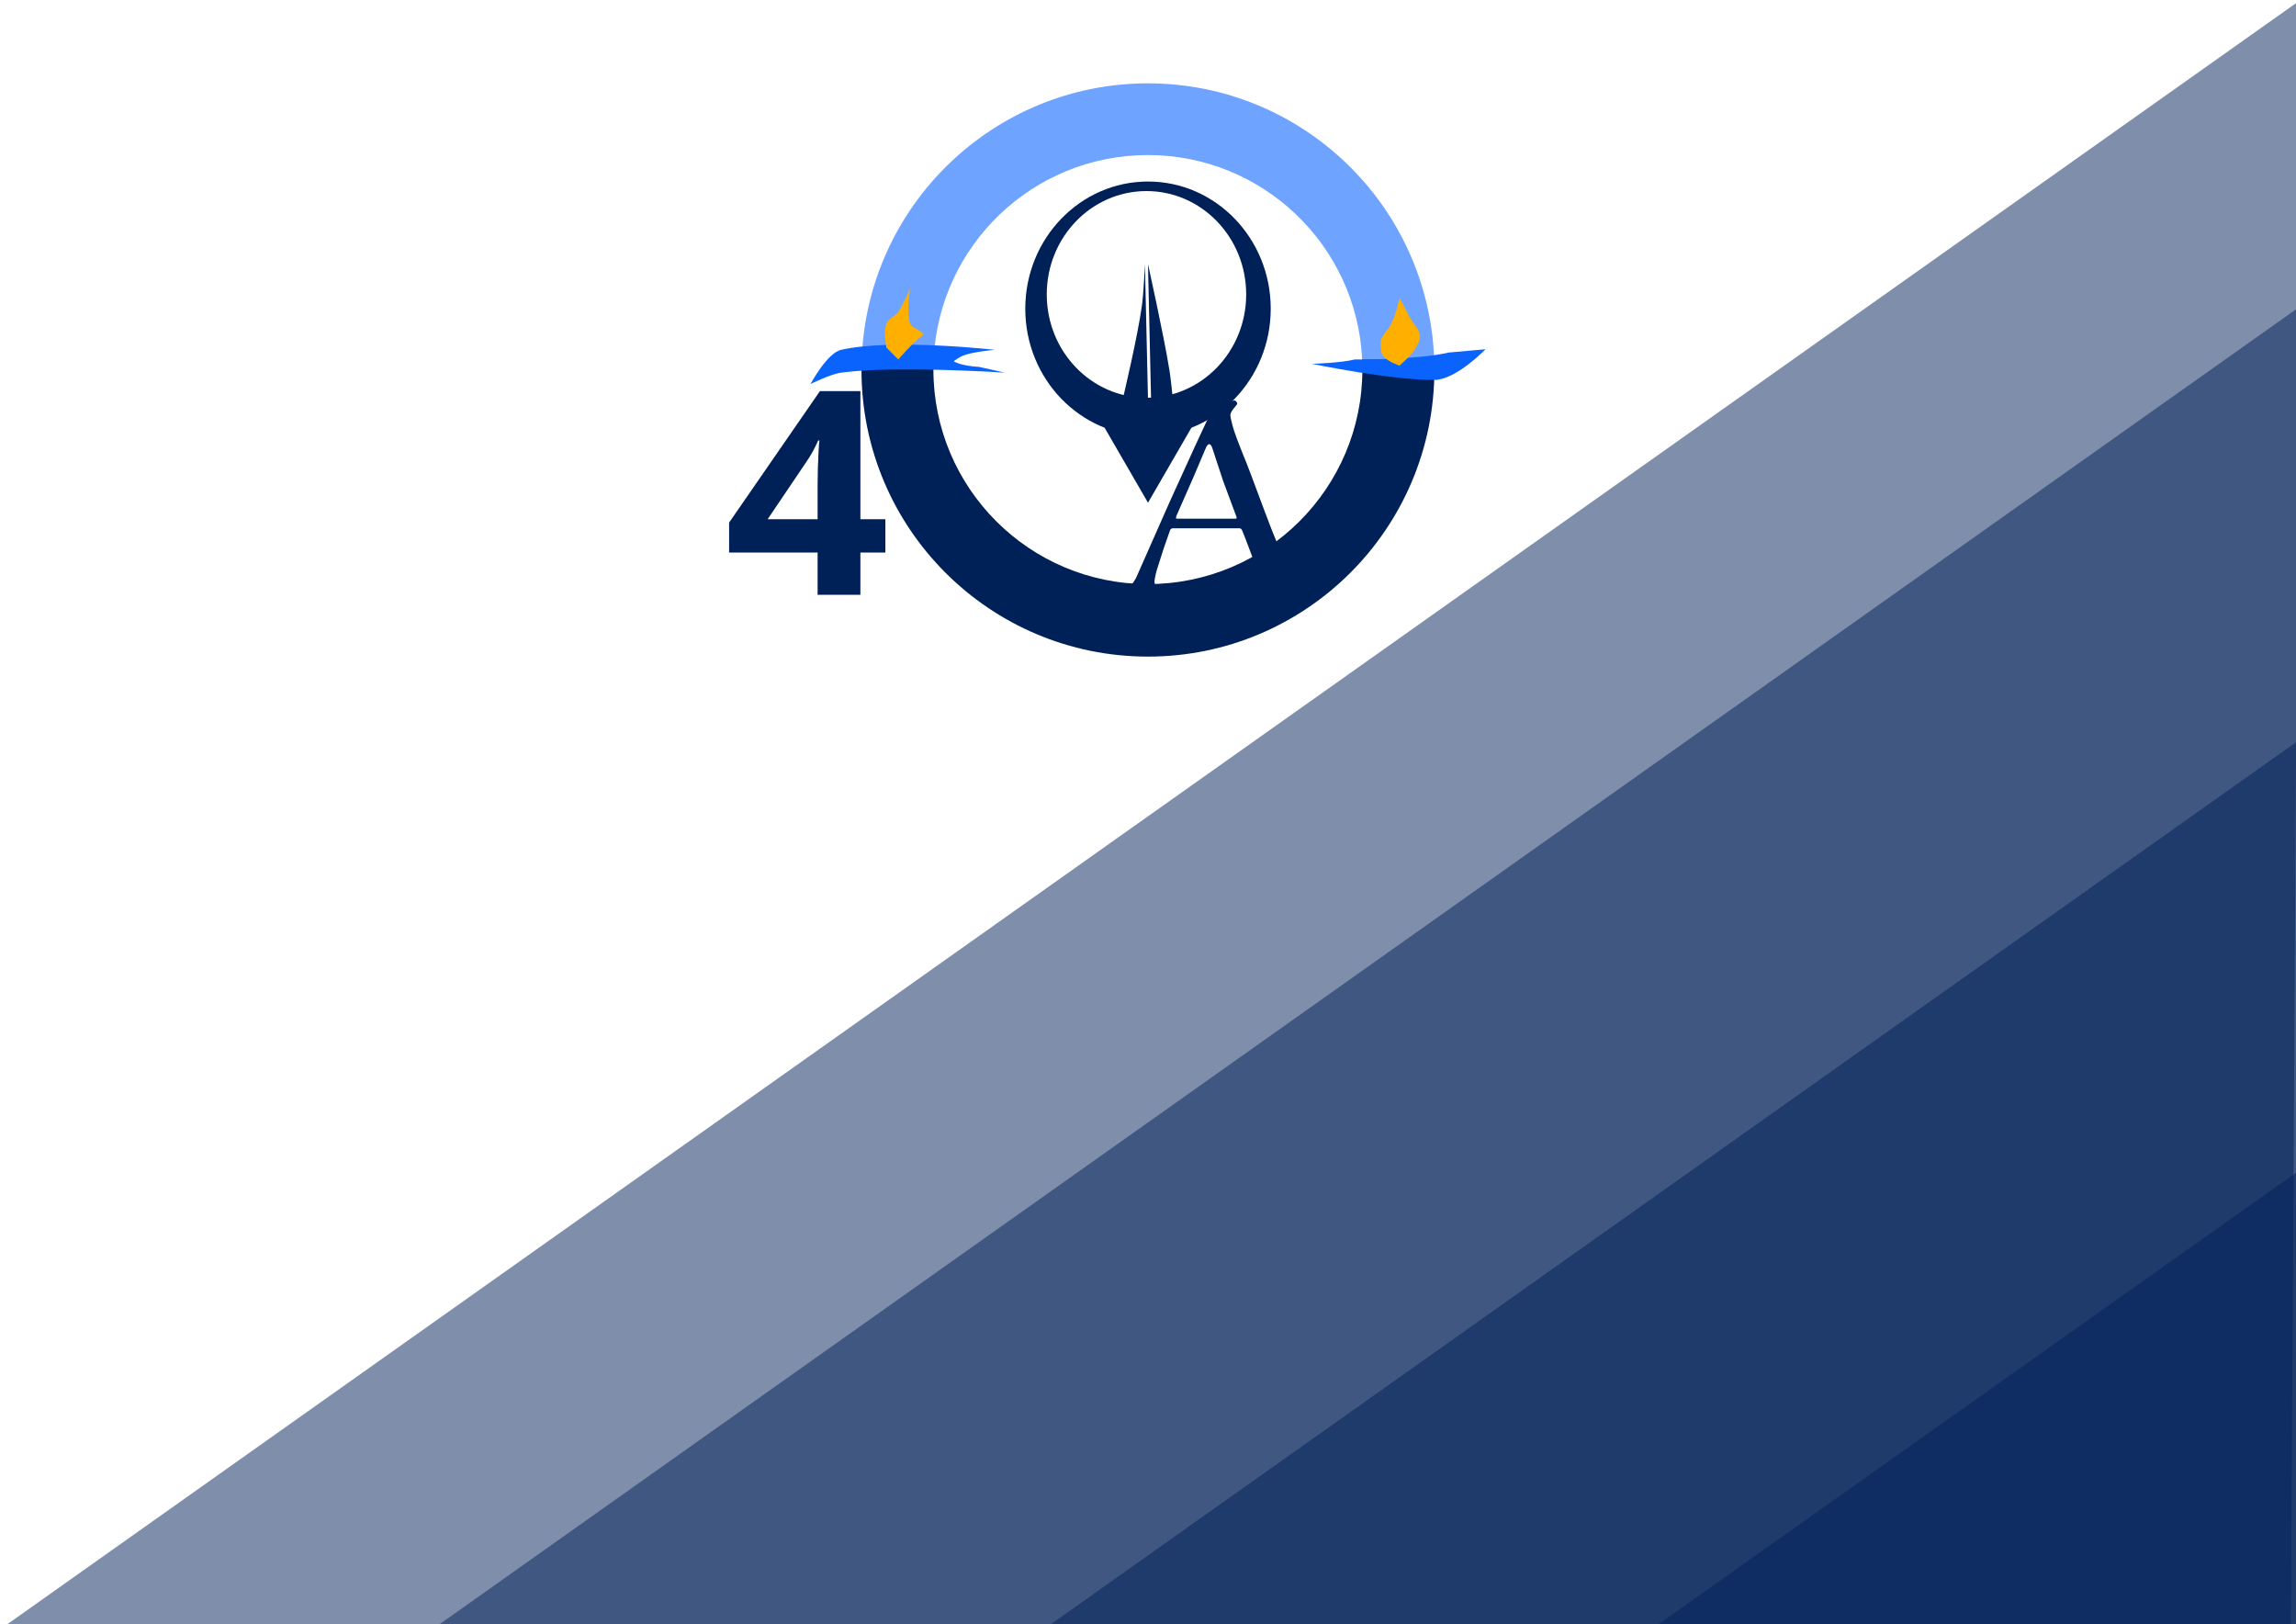
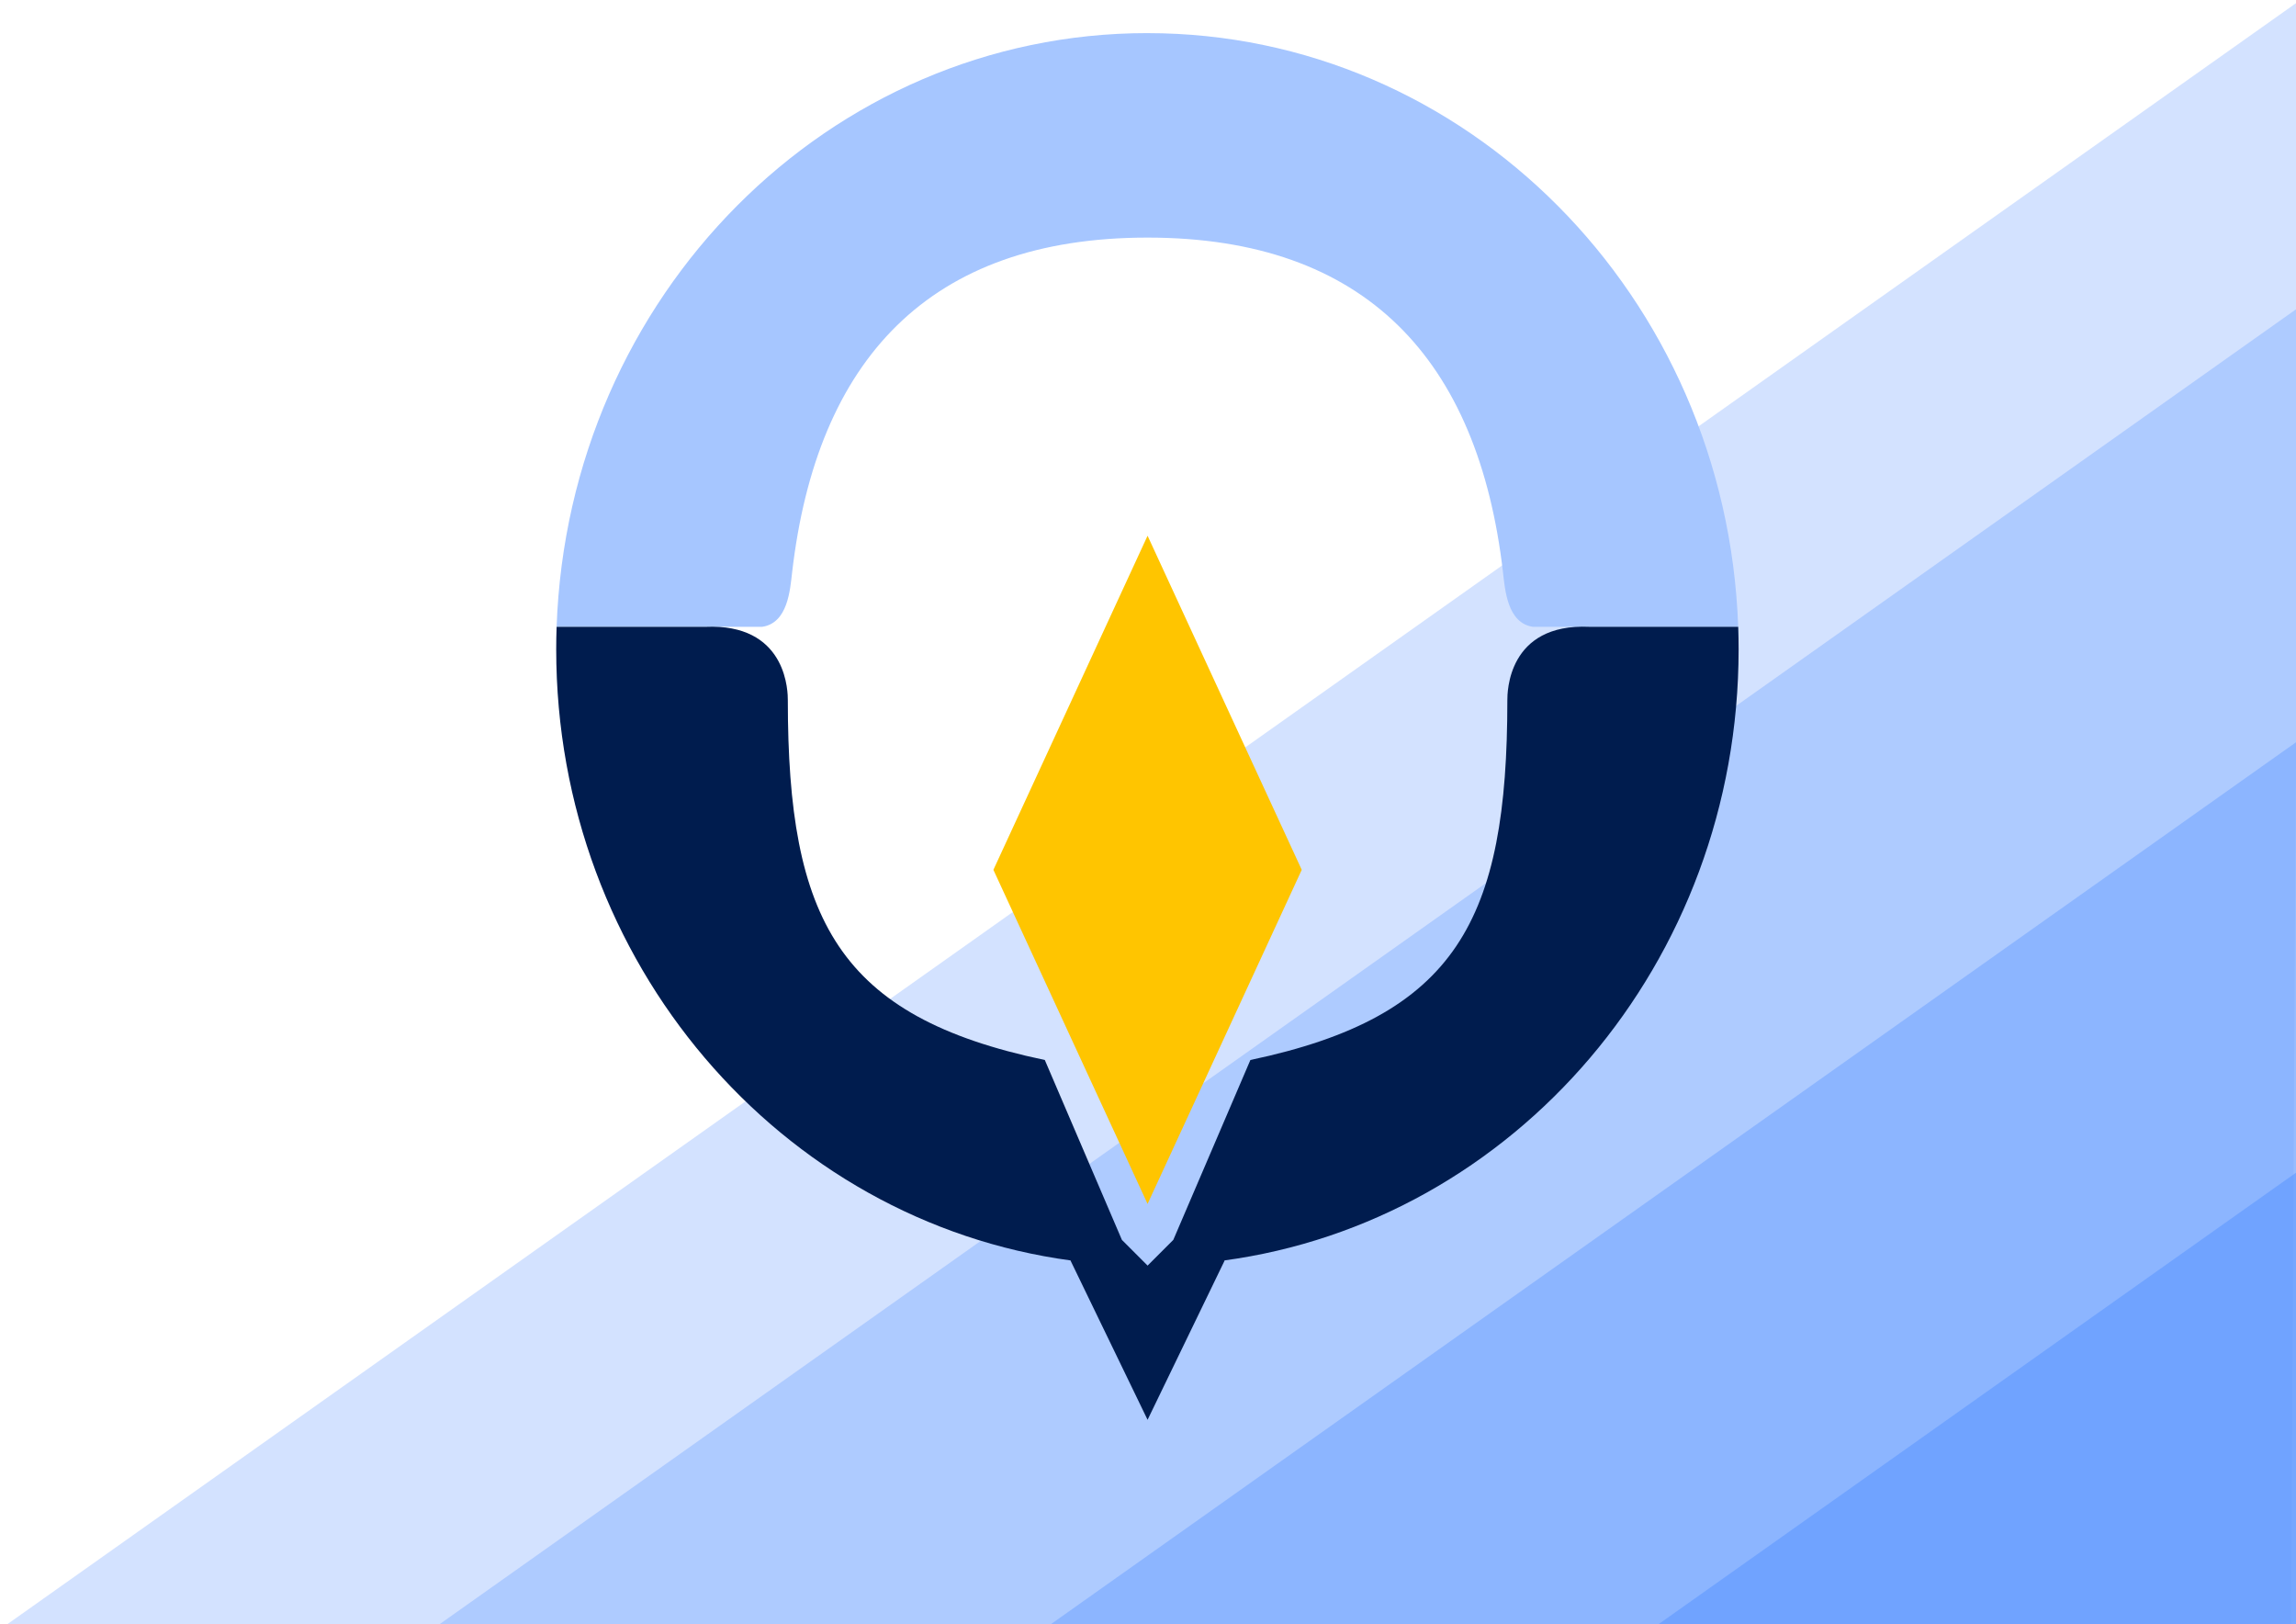
<svg xmlns="http://www.w3.org/2000/svg" width="297mm" height="210mm" viewBox="0 0 297 210" version="1.1" id="svg5">
  <defs id="defs2" />
  <g id="layer1">
    <path style="display:none;fill:#002058;fill-opacity:1;stroke-width:0.455" d="m 112.448,160.073 2.646,-9.26 2.646,9.26 z" id="path13470" />
    <path id="path64451" style="display:none;fill:#002058;fill-opacity:1;stroke-width:0.243" d="m 132.008,110.145 -20.778,18.887 -14.658,23.949 21.797,-18.043 z m -16.914,18.178 a 3.307,3.307 0 0 1 3.307,3.307 3.307,3.307 0 0 1 -3.307,3.307 3.307,3.307 0 0 1 -1.057,-0.176 c -0.03,-0.222 -0.129,-0.573 -0.001,-0.883 0.169,-0.407 0.122,-1.683 0.529,-1.852 0.576,-0.239 1.228,1.587 1.852,1.587 0.624,0 1.323,-0.699 1.323,-1.323 0,-0.624 -0.482,1.032 -1.058,0.794 -0.407,-0.169 -1.18,-1.948 -1.587,-2.117 -0.576,-0.239 -0.699,-1.323 -1.323,-1.323 -0.693,0 -1.433,0.818 -1.954,1.544 a 3.307,3.307 0 0 1 3.277,-2.867 z m -1.561,3.065 c 0.081,7.1e-4 0.16,0.032 0.238,0.11 0.505,0.505 -0.341,2.225 -0.25,3.041 a 3.307,3.307 0 0 1 -1.705,-2.478 l 0.897,-0.299 c 0.314,-0.105 0.577,-0.376 0.82,-0.374 z" />
-     <g id="g325" transform="translate(33.40625,-84.47348)">
+     <g id="g325" transform="translate(33.40625,-84.47348)" style="display:none">
      <path id="path61314" style="fill:#6ea3ff;fill-opacity:1;stroke-width:0.243" d="M 115.085,95.253 A 37.053,37.071 0 0 0 78.057,130.968 h 9.309 a 27.744,27.744 0 0 1 27.714,-26.442 27.744,27.744 0 0 1 27.714,26.442 h 9.319 A 37.053,37.071 0 0 0 115.085,95.253 Z" />
      <path id="path61312" style="fill:#002058;fill-opacity:1;stroke-width:0.243" d="m 78.057,130.968 a 37.053,37.071 0 0 0 -0.025,1.355 37.053,37.071 0 0 0 37.053,37.071 37.053,37.071 0 0 0 37.053,-37.071 37.053,37.071 0 0 0 -0.025,-1.355 h -9.319 a 27.744,27.744 0 0 1 0.03,1.302 27.744,27.744 0 0 1 -27.744,27.745 27.744,27.744 0 0 1 -27.745,-27.745 27.744,27.744 0 0 1 0.03,-1.302 z" />
      <path style="fill:#0a63fd;fill-opacity:1;stroke-width:0.257" d="m 95.25,129.715 c 0,0 -13.19,-1.494 -19.844,0 -1.834,0.412 -3.969,4.429 -3.969,4.429 0,0 2.584,-1.289 3.969,-1.476 6.928,-0.939 21.167,0 21.167,0 l -3.307,-0.738 c -2.567,-0.161 -3.307,-0.738 -3.307,-0.738 0,0 0.786,-0.569 1.226,-0.735 1.3,-0.493 4.066,-0.741 4.066,-0.741 z" id="path36358" />
      <g id="g97289" transform="matrix(1.500001,0,0,1.554455,-57.54697,-33.53133)">
        <path style="display:inline;fill:#002058;fill-opacity:1;stroke-width:0.471" d="m 111.125,111.125 3.969,6.615 3.969,-6.615 z" id="path64794" />
        <path id="circle64800" style="fill:#002058;fill-opacity:1;stroke-width:0.278" d="m 115.094,91.017 a 10.583,10.583 0 0 0 -10.583,10.583 10.583,10.583 0 0 0 10.583,10.583 10.583,10.583 0 0 0 10.583,-10.583 10.583,10.583 0 0 0 -10.583,-10.583 z m -0.132,0.794 a 8.599,8.599 0 0 1 8.599,8.599 8.599,8.599 0 0 1 -8.599,8.599 8.599,8.599 0 0 1 -8.599,-8.599 8.599,8.599 0 0 1 8.599,-8.599 z" />
        <path style="fill:#002058;fill-opacity:1;stroke-width:0.244" d="m 117.21,108.875 c 0,0 -0.147,-1.433 -0.265,-2.142 -0.494,-2.969 -1.852,-8.836 -1.852,-8.836 l 0.265,11.246 z" id="path69158" />
        <path style="fill:#002058;fill-opacity:1;stroke-width:0.244" d="m 112.977,108.875 c 0,0 1.225,-4.968 1.587,-7.498 0.165,-1.152 0.265,-3.481 0.265,-3.481 l 0.265,11.246 z" id="path70720" />
      </g>
      <path style="fill:#0a63fd;fill-opacity:1;stroke-width:0.21" d="m 136.308,131.531 c 0,0 10.202,2.121 15.827,2.083 2.823,-0.019 6.615,-3.969 6.615,-3.969 l -4.766,0.424 c -4.193,0.976 -12.167,0.899 -12.167,0.899 -1.663,0.434 -5.509,0.563 -5.509,0.563 z" id="path48072" />
      <path id="text81801" style="font-style:normal;font-variant:normal;font-weight:bold;font-stretch:normal;font-size:47.037px;font-family:'Californian FB';-inkscape-font-specification:'Californian FB Bold';text-align:center;text-anchor:middle;display:inline;fill:#002058;fill-opacity:1;stroke-width:1.046" d="m 126.239,136.26 c -0.024,0 -0.109,0.023 -0.254,0.07 -0.834,0.175 -1.553,0.309 -2.157,0.402 -0.121,0.023 -0.259,0.227 -0.417,0.612 -0.193,0.501 -0.453,1.072 -0.78,1.713 -0.375,0.757 -1.945,4.183 -4.712,10.278 -1.498,3.379 -2.954,6.672 -4.367,9.876 -0.375,0.688 -0.676,1.031 -0.906,1.031 h -1.359 c -0.109,0 -0.163,0.064 -0.163,0.192 v 0.787 c 0,0.117 0.067,0.174 0.2,0.174 h 7.684 c 0.121,0 0.181,-0.058 0.181,-0.174 v -0.717 c 0,-0.175 -0.072,-0.262 -0.217,-0.262 h -2.719 c -0.193,0 -0.302,-0.186 -0.326,-0.559 0.072,-0.653 0.254,-1.398 0.544,-2.237 0.387,-1.282 0.882,-2.756 1.486,-4.422 0.06,-0.117 0.163,-0.192 0.308,-0.227 h 8.644 c 0.181,0 0.314,0.122 0.399,0.367 0.085,0.163 0.507,1.264 1.269,3.304 0.725,1.981 1.123,3.088 1.196,3.321 0.012,0.058 0.025,0.105 0.037,0.14 0.024,0.21 -0.054,0.315 -0.236,0.315 h -2.174 c -0.157,0 -0.236,0.087 -0.236,0.262 v 0.682 c 0,0.14 0.036,0.209 0.109,0.209 h 8.879 c 0.072,0 0.109,-0.058 0.109,-0.174 v -0.717 c 0,-0.175 -0.049,-0.262 -0.145,-0.262 h -1.305 c -0.278,0 -0.749,-0.653 -1.413,-1.958 -0.918,-1.83 -2.005,-4.434 -3.262,-7.814 -1.365,-3.671 -2.133,-5.71 -2.302,-6.118 -1.015,-2.47 -1.619,-4.09 -1.812,-4.859 -0.181,-0.676 -0.272,-1.119 -0.272,-1.328 0,-0.21 0.115,-0.46 0.345,-0.752 0.193,-0.245 0.314,-0.396 0.362,-0.455 0.06,-0.07 0.121,-0.146 0.182,-0.227 0,-0.128 -0.043,-0.239 -0.127,-0.332 -0.085,-0.093 -0.175,-0.14 -0.272,-0.14 z m -3.226,5.663 c 0.169,0 0.314,0.204 0.435,0.612 0.483,1.457 0.942,2.849 1.377,4.177 0.991,2.634 1.558,4.16 1.703,4.58 0.06,0.175 0.036,0.262 -0.072,0.262 H 118.845 c -0.085,0 -0.133,-0.029 -0.145,-0.087 0,-0.035 0.024,-0.128 0.072,-0.28 0.785,-1.795 1.528,-3.484 2.229,-5.069 0.556,-1.317 1.063,-2.511 1.522,-3.583 0.157,-0.408 0.32,-0.612 0.489,-0.612 z" />
      <text xml:space="preserve" style="font-style:normal;font-variant:normal;font-weight:bold;font-stretch:normal;font-size:37.237px;font-family:'Californian FB';-inkscape-font-specification:'Californian FB Bold';text-align:center;text-anchor:middle;display:inline;fill:#002058;fill-opacity:1;stroke-width:1.069" x="104.255" y="162.865" id="text87425" transform="scale(1.0091,0.9909815)">
        <tspan id="tspan87423" style="font-style:normal;font-variant:normal;font-weight:bold;font-stretch:normal;font-family:'Californian FB';-inkscape-font-specification:'Californian FB Bold';fill:#002058;fill-opacity:1;stroke-width:1.069" x="104.255" y="162.865">4</tspan>
      </text>
      <path style="fill:#ffaf00;fill-opacity:1;stroke-width:0.283" d="m 82.795,130.969 -1.543,-1.543 c 0,0 -0.394,-2.136 0,-3.087 0.278,-0.672 1.118,-0.953 1.543,-1.543 0.672,-0.933 1.543,-3.087 1.543,-3.087 0,0 -0.59,3.204 0,4.63 0.278,0.672 2.111,1.089 1.543,1.543 -1.543,1.235 -3.086,3.087 -3.086,3.087 z" id="path98482" />
      <path style="fill:#ffaf00;fill-opacity:1;stroke-width:0.236" d="m 147.637,131.762 1.323,-1.247 c 0,0 1.323,-1.565 1.323,-2.495 0,-0.93 -0.882,-1.663 -1.323,-2.495 -0.441,-0.832 -1.323,-2.495 -1.323,-2.495 0,0 -0.59,2.624 -1.323,3.742 -0.328,0.5 -1.118,1.334 -1.118,1.922 0,0.588 -0.04,1.343 0.325,1.82 0.577,0.754 2.117,1.247 2.117,1.247 z" id="path100266" />
    </g>
-     <path style="fill:#002058;fill-opacity:0.5;stroke-width:0.243" d="M 0.289,210.532 297.578,0 296.333,211.667 Z" id="path425" />
-     <path style="fill:#002058;fill-opacity:0.5;stroke-width:0.243" d="M 29.249,229.62 326.538,19.088 325.293,230.755 Z" id="path982" />
-     <path style="fill:#002058;fill-opacity:0.5;stroke-width:0.243" d="M 70.96,256.078 368.249,45.547 367.004,257.213 Z" id="path984" />
-     <path style="fill:#002058;fill-opacity:0.5;stroke-width:0.243" d="M 115.939,279.891 413.228,69.359 411.983,281.026 Z" id="path986" />
+     <path style="fill:#a8c7ff;fill-opacity:0.5;stroke-width:0.243" d="M 0.289,210.532 297.578,0 296.333,211.667 Z" id="path425" />
+     <path style="fill:#8bb4ff;fill-opacity:0.5;stroke-width:0.243" d="M 29.249,229.62 326.538,19.088 325.293,230.755 Z" id="path982" />
+     <path style="fill:#6aa0ff;fill-opacity:0.5;stroke-width:0.243" d="M 70.96,256.078 368.249,45.547 367.004,257.213 Z" id="path984" />
+     <path style="fill:#5593ff;fill-opacity:0.5;stroke-width:0.243" d="M 115.939,279.891 413.228,69.359 411.983,281.026 Z" id="path986" />
+     <g id="g28742" transform="matrix(2.51262,0,0,2.51262,-87.5589,30.7272)" style="display:none">
+       <path id="path61314-1" style="fill:#6ea3ff;fill-opacity:1;stroke-width:0.204" d="M 93.919,-10.525 C 77.543,-10.525 64.102,2.98 63.503,20.036 H 74.083 C 75.406,19.844 75.523,18.138 75.628,17.236 76.894,6.292 82.683,-1.3e-4 93.927,0 c 11.239,9e-5 17.028,6.286 18.298,17.222 0.105,0.906 0.223,2.622 1.546,2.814 H 124.334 C 123.735,2.98 110.295,-10.525 93.919,-10.525 Z" />
+       <path id="path61312-2" style="display:inline;fill:#002058;fill-opacity:1;stroke-width:0.204" d="m 71.536,20.029 c -0.125,-10e-4 -0.254,0.001 -0.387,0.007 H 63.503 c -0.013,0.386 -0.02,0.773 -0.02,1.16 -1.62e-4,16.131 11.553,29.45 26.506,31.459 l -0.031,-0.002 3.969,8.202 v 0 l 3.969,-8.202 -0.06,0.004 C 112.795,50.653 124.354,37.331 124.354,21.195 c 6e-5,-0.387 -0.007,-0.773 -0.02,-1.16 h -7.655 c -4.231,-0.192 -4.231,3.405 -4.231,3.777 3e-5,11.297 -2.6,16.281 -13.229,18.521 l -3.969,9.26 -1.323,1.323 h -5.1e-4 l -1.322,-1.323 -3.969,-9.26 C 77.997,40.104 75.409,35.117 75.406,23.812 75.406,23.452 75.406,20.065 71.536,20.028 Z" />
+       <path style="fill:#ffaf00;fill-opacity:1;stroke-width:0.283" d="m 69.037,22.487 -1.543,-1.543 c 0,0 -0.394,-2.136 0,-3.087 0.278,-0.672 1.118,-0.953 1.543,-1.543 0.672,-0.933 1.543,-3.087 1.543,-3.087 0,0 -0.59,3.204 0,4.63 0.278,0.672 2.111,1.089 1.543,1.543 -1.543,1.235 -3.086,3.087 -3.086,3.087 z" id="path98482-2" />
+       <path style="fill:#ffaf00;fill-opacity:1;stroke-width:0.236" d="m 118.533,23.281 1.323,-1.247 c 0,0 1.323,-1.565 1.323,-2.495 0,-0.93 -0.882,-1.663 -1.323,-2.495 -0.441,-0.832 -1.323,-2.495 -1.323,-2.495 0,0 -0.59,2.624 -1.323,3.742 -0.328,0.5 -1.118,1.334 -1.118,1.922 0,0.588 -0.04,1.343 0.325,1.82 0.577,0.754 2.117,1.247 2.117,1.247 z" id="path100266-5" />
+       <rect style="fill:#ffaf00;fill-opacity:1;stroke-width:1.633" id="rect14105" width="26.667" height="26.667" x="-133.771" y="78.963" transform="matrix(-0.4415228,-0.89725,0.4415231,-0.8972499,0,0)" />
+       <rect style="fill:#ffdc00;fill-opacity:1;stroke-width:0.543" id="rect14282" width="8.874" height="8.874" x="-123.502" y="86.525" transform="matrix(-0.4472135,-0.8944272,0.4472138,-0.8944271,0,0)" />
+       <rect style="fill:#fffb00;fill-opacity:1;stroke-width:0.256" id="rect15060" width="4.183" height="4.183" x="-163.851" y="133.172" transform="matrix(-0.316228,-0.9486832,0.3162283,-0.9486831,0,0)" />
+       <path style="fill:#ffe000;fill-opacity:1;stroke-width:0.072" d="m 69.036,22.489 -0.349,-0.441 c 0,0 -0.089,-0.61 0,-0.881 0.063,-0.192 0.253,-0.272 0.349,-0.441 0.152,-0.266 0.349,-0.881 0.349,-0.881 0,0 -0.134,0.915 0,1.322 0.063,0.192 0.477,0.311 0.349,0.441 -0.349,0.352 -0.698,0.881 -0.698,0.881 z" id="path15788" />
+       <path style="fill:#ffe000;fill-opacity:1;stroke-width:0.048" d="m 118.618,23.281 0.222,-0.302 c 0,0 0.222,-0.379 0.222,-0.604 0,-0.225 -0.148,-0.403 -0.222,-0.604 -0.074,-0.201 -0.222,-0.604 -0.222,-0.604 0,0 -0.099,0.635 -0.222,0.906 -0.055,0.121 -0.188,0.323 -0.188,0.465 0,0.142 -0.007,0.325 0.055,0.441 0.097,0.183 0.356,0.302 0.356,0.302 z" id="path15928" />
+     </g>
+     <g id="g30430" transform="matrix(2.520753,0,0,2.520753,-21.89243,110.5564)" style="display:none">
+       <path id="path61314-7" style="fill:#a6c6ff;fill-opacity:1;stroke-width:0.204" d="M 67.46,-42.275 C 51.084,-42.275 37.644,-28.77 37.045,-11.714 h 10.58 c 1.323,-0.192 1.44,-1.897 1.544,-2.799 1.267,-10.945 7.055,-17.237 18.299,-17.236 11.239,9e-5 17.028,6.286 18.298,17.222 0.105,0.906 0.223,2.622 1.546,2.814 h 10.563 c -0.599,-17.056 -14.039,-30.561 -30.415,-30.561 z" />
+       <path id="path61312-6" style="display:inline;fill:#001c4e;fill-opacity:1;stroke-width:0.204" d="m 45.078,-11.721 c -0.125,-0.001 -0.254,10e-4 -0.387,0.007 h -7.647 c -0.013,0.386 -0.02,0.773 -0.02,1.16 -1.62e-4,16.131 11.553,29.45 26.506,31.459 l -0.031,-0.002 3.969,8.202 v 0 l 3.969,-8.202 -0.06,0.004 c 14.96,-2.003 26.519,-15.325 26.519,-31.461 6e-5,-0.387 -0.007,-0.773 -0.02,-1.16 h -7.655 c -4.231,-0.192 -4.231,3.405 -4.231,3.777 3e-5,11.297 -2.6,16.281 -13.229,18.521 l -3.969,9.26 -1.323,1.323 h -5.1e-4 l -1.322,-1.323 -3.969,-9.26 C 51.538,8.354 48.95,3.367 48.948,-7.938 c -9.1e-5,-0.36 -1.84e-4,-3.747 -3.87,-3.784 z" />
+       <path style="fill:#ffaf00;fill-opacity:1;stroke-width:0.283" d="m 42.578,-9.263 -1.543,-1.543 c 0,0 -0.394,-2.136 0,-3.087 0.278,-0.672 1.118,-0.953 1.543,-1.543 0.672,-0.933 1.543,-3.087 1.543,-3.087 0,0 -0.59,3.204 0,4.63 0.278,0.672 2.111,1.089 1.543,1.543 -1.543,1.235 -3.086,3.087 -3.086,3.087 z" id="path98482-6" />
+       <path style="fill:#ffaf00;fill-opacity:1;stroke-width:0.236" d="m 92.075,-8.469 1.323,-1.247 c 0,0 1.323,-1.565 1.323,-2.495 0,-0.93 -0.882,-1.663 -1.323,-2.495 -0.441,-0.832 -1.323,-2.495 -1.323,-2.495 0,0 -0.59,2.624 -1.323,3.742 -0.328,0.5 -1.118,1.334 -1.118,1.922 0,0.588 -0.04,1.343 0.325,1.82 0.577,0.754 2.117,1.247 2.117,1.247 z" id="path100266-3" />
+       <rect style="fill:#ffaf00;fill-opacity:1;stroke-width:1.633" id="rect14105-1" width="26.667" height="26.667" x="-86.116" y="66.694" transform="matrix(-0.4415228,-0.89725,0.4415231,-0.8972499,0,0)" />
+       <rect style="fill:#ffcc00;fill-opacity:1;stroke-width:1.165" id="rect14282-9" width="19.035" height="19.035" x="-86.778" y="75.02" transform="matrix(-0.416995,-0.9089088,0.4169953,-0.9089086,0,0)" />
+       <path style="fill:#ffe000;fill-opacity:1;stroke-width:0.072" d="m 42.578,-9.261 -0.349,-0.441 c 0,0 -0.089,-0.61 0,-0.881 0.063,-0.192 0.253,-0.272 0.349,-0.441 0.152,-0.266 0.349,-0.881 0.349,-0.881 0,0 -0.134,0.915 0,1.322 0.063,0.192 0.477,0.311 0.349,0.441 -0.349,0.352 -0.698,0.881 -0.698,0.881 z" id="path15788-5" />
+       <path style="fill:#ffe000;fill-opacity:1;stroke-width:0.048" d="m 92.159,-8.469 0.222,-0.302 c 0,0 0.222,-0.379 0.222,-0.604 0,-0.225 -0.148,-0.403 -0.222,-0.604 -0.074,-0.201 -0.222,-0.604 -0.222,-0.604 0,0 -0.099,0.635 -0.222,0.906 -0.055,0.121 -0.188,0.323 -0.188,0.465 0,0.142 -0.007,0.325 0.055,0.441 0.097,0.183 0.356,0.302 0.356,0.302 z" id="path15928-6" />
+     </g>
+     <g id="g51497" transform="matrix(2.512619,0,0,2.512619,12.16079,77.26304)">
+       <path id="path61314-9" style="fill:#a6c6ff;fill-opacity:1;stroke-width:0.204" d="M 54.231,-29.046 C 37.855,-29.046 24.415,-15.541 23.816,1.515 h 10.58 c 1.323,-0.192 1.44,-1.897 1.544,-2.799 1.267,-10.945 7.055,-17.237 18.299,-17.236 11.239,9e-5 17.028,6.286 18.298,17.222 0.105,0.906 0.223,2.622 1.546,2.814 h 10.563 c -0.599,-17.056 -14.039,-30.561 -30.415,-30.561 z" />
+       <path id="path61312-8" style="display:inline;fill:#001c4e;fill-opacity:1;stroke-width:0.204" d="m 31.849,1.508 c -0.125,-10e-4 -0.254,0.001 -0.387,0.007 H 23.816 C 23.802,1.901 23.795,2.288 23.795,2.675 23.795,18.806 35.349,32.124 50.302,34.133 l -0.031,-0.002 3.969,8.202 v 0 l 3.969,-8.202 -0.06,0.004 c 14.96,-2.003 26.519,-15.325 26.519,-31.461 6e-5,-0.387 -0.007,-0.773 -0.02,-1.16 h -7.655 c -4.231,-0.192 -4.231,3.405 -4.231,3.777 3e-5,11.297 -2.6,16.281 -13.229,18.521 l -3.969,9.26 -1.323,1.323 h -5.1e-4 l -1.322,-1.323 -3.969,-9.26 C 38.309,21.583 35.721,16.596 35.719,5.291 35.719,4.932 35.718,1.544 31.849,1.508 Z" />
+       <rect style="fill:#ffc500;fill-opacity:1;stroke-width:1.16" id="rect14282-5" width="18.941" height="18.941" x="-81.909" y="47.523" transform="matrix(-0.4190591,-0.907959,0.4190593,-0.9079588,0,0)" />
+     </g>
  </g>
</svg>
